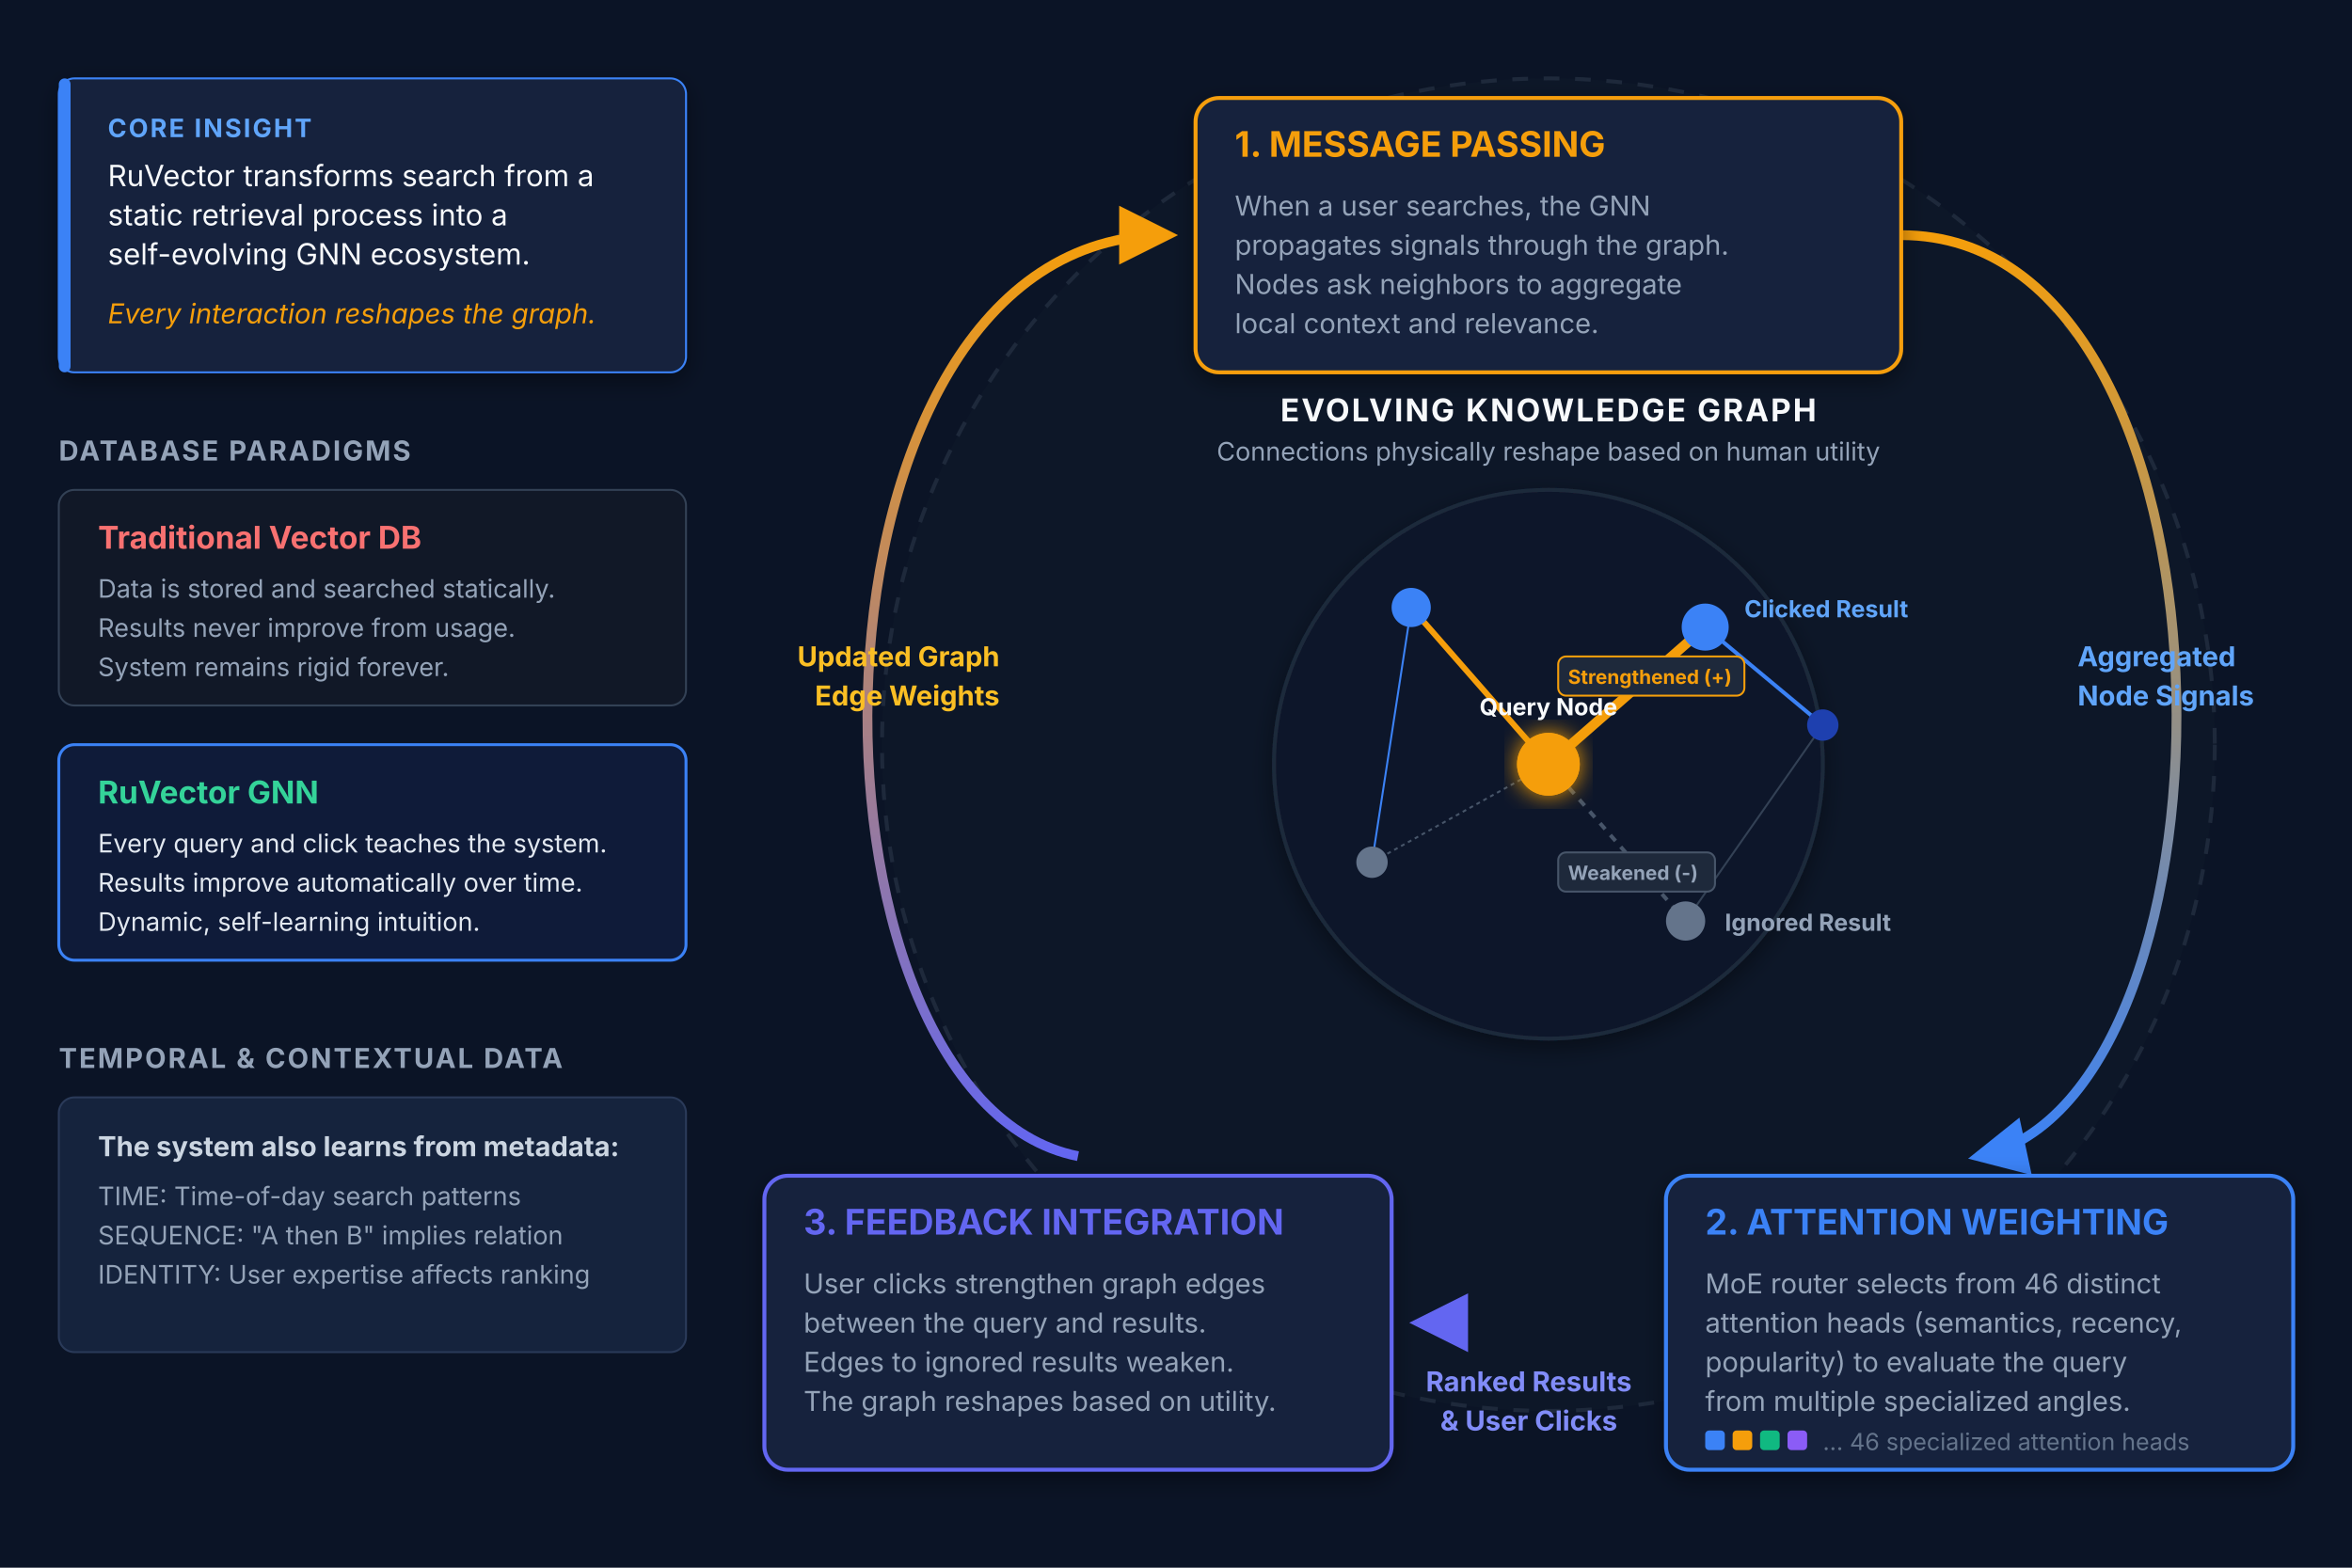
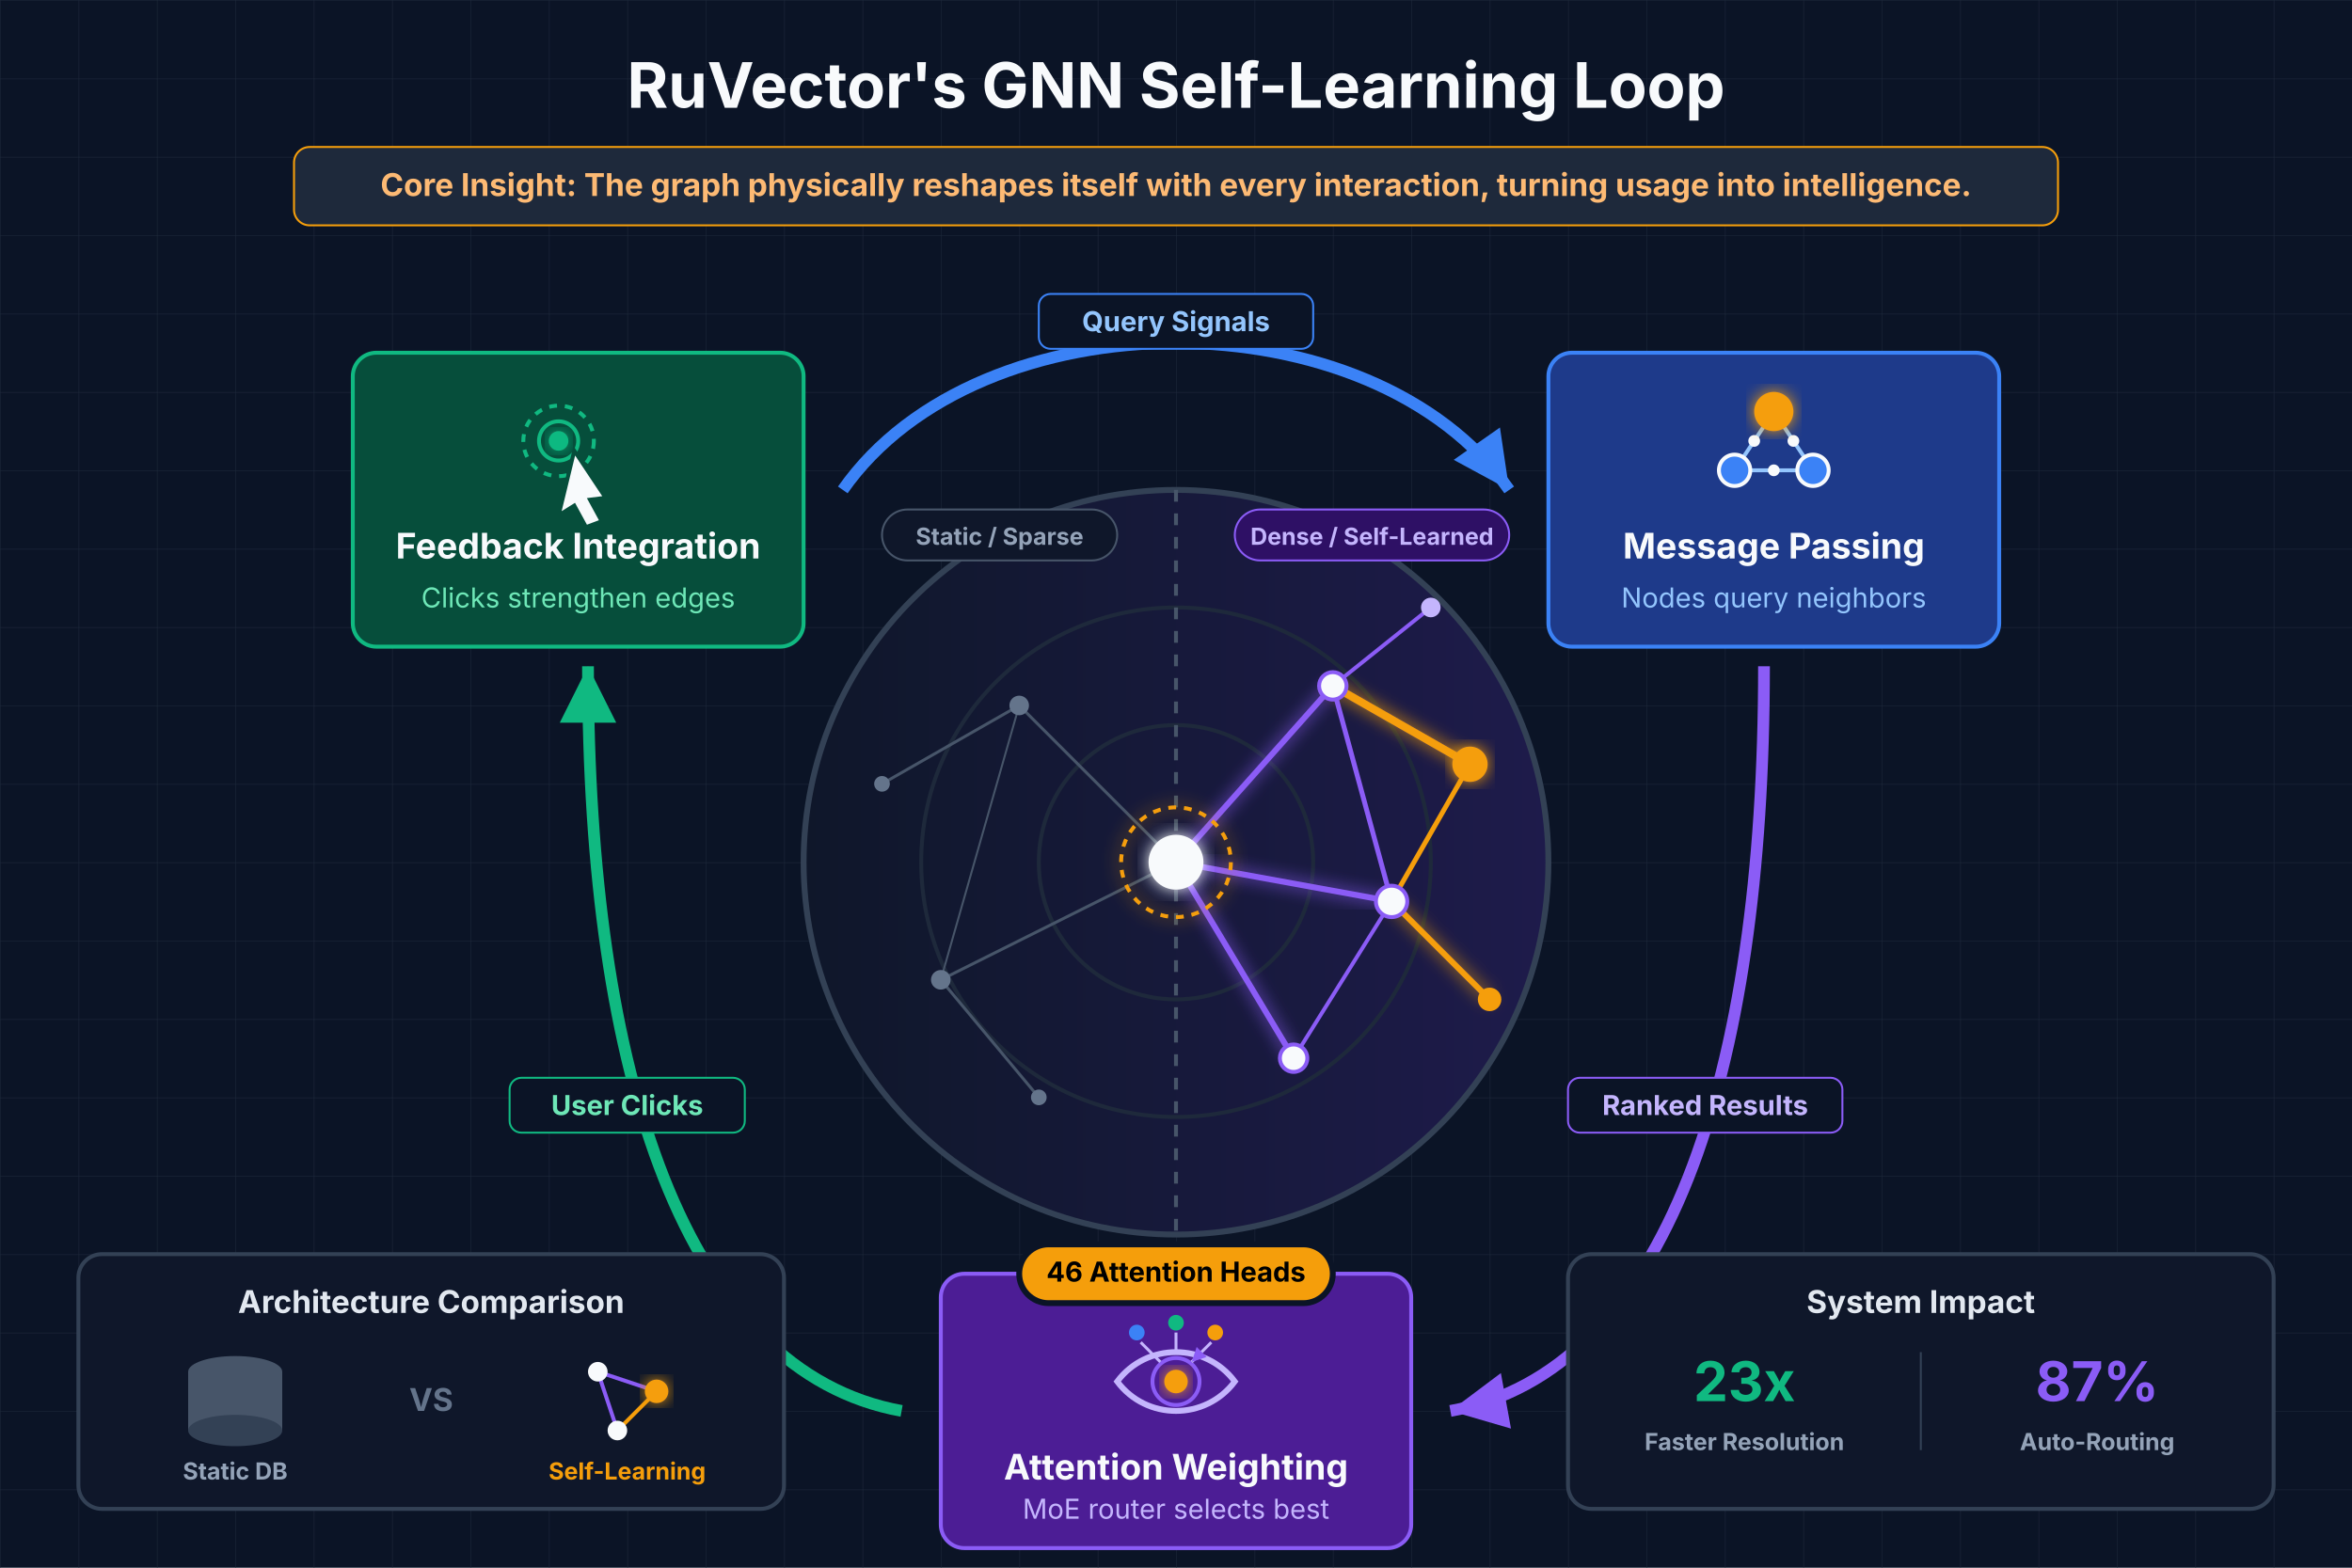
- <svg xmlns="http://www.w3.org/2000/svg" viewBox="0 0 1200 800" width="1200" height="800" style="font-family: system-ui, -apple-system, sans-serif; background-color: #0B1426;">
+ <svg xmlns="http://www.w3.org/2000/svg" viewBox="0 0 1200 800" width="1200" height="800">
  <defs>
-     <filter id="drop-shadow" x="-10%" y="-10%" width="130%" height="130%">
-       <feDropShadow dx="0" dy="4" stdDeviation="6" flood-color="#000000" flood-opacity="0.4" />
+     <pattern id="grid" width="40" height="40" patternUnits="userSpaceOnUse">
+       <path d="M 40 0 L 0 0 0 40" fill="none" stroke="#1E293B" stroke-width="0.5" />
+     </pattern>
+     <filter id="glow" x="-20%" y="-20%" width="140%" height="140%">
+       <feGaussianBlur stdDeviation="4" result="blur" />
+       <feComposite in="SourceGraphic" in2="blur" operator="over" />
    </filter>
-     <filter id="glow" x="-20%" y="-20%" width="140%" height="140%">
-       <feGaussianBlur stdDeviation="6" result="blur" />
-       <feMerge>
-         <feMergeNode in="blur" />
-         <feMergeNode in="SourceGraphic" />
-       </feMerge>
+     <filter id="glow-strong" x="-30%" y="-30%" width="160%" height="160%">
+       <feGaussianBlur stdDeviation="8" result="blur" />
+       <feComposite in="SourceGraphic" in2="blur" operator="over" />
    </filter>
-     <linearGradient id="grad12" x1="0%" y1="0%" x2="0%" y2="100%">
-       <stop offset="0%" stop-color="#F59E0B" />
-       <stop offset="100%" stop-color="#3B82F6" />
+     <marker id="arrow-blue" viewBox="0 0 10 10" refX="8" refY="5" markerWidth="6" markerHeight="6" orient="auto">
+       <path d="M0,1 L8,5 L0,9 Z" fill="#3B82F6" />
+     </marker>
+     <marker id="arrow-purple" viewBox="0 0 10 10" refX="8" refY="5" markerWidth="6" markerHeight="6" orient="auto">
+       <path d="M0,1 L8,5 L0,9 Z" fill="#8B5CF6" />
+     </marker>
+     <marker id="arrow-green" viewBox="0 0 10 10" refX="8" refY="5" markerWidth="6" markerHeight="6" orient="auto">
+       <path d="M0,1 L8,5 L0,9 Z" fill="#10B981" />
+     </marker>
+     <linearGradient id="center-bg" x1="0%" y1="0%" x2="100%" y2="0%">
+       <stop offset="0%" stop-color="#0F172A" />
+       <stop offset="100%" stop-color="#1E1B4B" />
    </linearGradient>
-     <linearGradient id="grad23" x1="100%" y1="0%" x2="0%" y2="0%">
-       <stop offset="0%" stop-color="#3B82F6" />
-       <stop offset="100%" stop-color="#6366F1" />
-     </linearGradient>
-     <linearGradient id="grad31" x1="0%" y1="100%" x2="0%" y2="0%">
-       <stop offset="0%" stop-color="#6366F1" />
-       <stop offset="100%" stop-color="#F59E0B" />
-     </linearGradient>
-     <marker id="arrow-blue" viewBox="0 0 10 10" refX="8" refY="5" markerWidth="6" markerHeight="6" orient="auto">
-       <path d="M 0 0 L 10 5 L 0 10 z" fill="#3B82F6" />
-     </marker>
-     <marker id="arrow-indigo" viewBox="0 0 10 10" refX="8" refY="5" markerWidth="6" markerHeight="6" orient="auto">
-       <path d="M 0 0 L 10 5 L 0 10 z" fill="#6366F1" />
-     </marker>
-     <marker id="arrow-orange" viewBox="0 0 10 10" refX="8" refY="5" markerWidth="6" markerHeight="6" orient="auto">
-       <path d="M 0 0 L 10 5 L 0 10 z" fill="#F59E0B" />
-     </marker>
  </defs>
  <rect width="1200" height="800" fill="#0B1426" />
-   <circle cx="790" cy="380" r="340" fill="#1E293B" fill-opacity="0.15" stroke="#1E293B" stroke-width="2" stroke-dasharray="8 8" />
-   <g id="left-column">
-     <rect x="30" y="40" width="320" height="150" rx="8" fill="#15233D" stroke="#3B82F6" stroke-width="1" filter="url(#drop-shadow)" />
-     <rect x="30" y="40" width="6" height="150" fill="#3B82F6" rx="3" />
-     <text x="55" y="70" font-size="13" font-weight="bold" fill="#60A5FA" letter-spacing="1">CORE INSIGHT</text>
-     <text x="55" y="95" font-size="15" fill="#F8FAFC">RuVector transforms search from a</text>
-     <text x="55" y="115" font-size="15" fill="#F8FAFC">static retrieval process into a</text>
-     <text x="55" y="135" font-size="15" fill="#F8FAFC">self-evolving GNN ecosystem.</text>
-     <text x="55" y="165" font-size="14" fill="#F59E0B" font-style="italic">Every interaction reshapes the graph.</text>
-     <text x="30" y="235" font-size="14" font-weight="bold" fill="#94A3B8" letter-spacing="1">DATABASE PARADIGMS</text>
-     <rect x="30" y="250" width="320" height="110" rx="8" fill="#111827" stroke="#334155" stroke-width="1" />
-     <text x="50" y="280" font-size="16" font-weight="bold" fill="#F87171">Traditional Vector DB</text>
-     <text x="50" y="305" font-size="13" fill="#94A3B8">Data is stored and searched statically.</text>
-     <text x="50" y="325" font-size="13" fill="#94A3B8">Results never improve from usage.</text>
-     <text x="50" y="345" font-size="13" fill="#94A3B8">System remains rigid forever.</text>
-     <rect x="30" y="380" width="320" height="110" rx="8" fill="#1E3A8A" fill-opacity="0.2" stroke="#3B82F6" stroke-width="1.5" />
-     <text x="50" y="410" font-size="16" font-weight="bold" fill="#34D399">RuVector GNN</text>
-     <text x="50" y="435" font-size="13" fill="#E2E8F0">Every query and click teaches the system.</text>
-     <text x="50" y="455" font-size="13" fill="#E2E8F0">Results improve automatically over time.</text>
-     <text x="50" y="475" font-size="13" fill="#E2E8F0">Dynamic, self-learning intuition.</text>
-     <text x="30" y="545" font-size="14" font-weight="bold" fill="#94A3B8" letter-spacing="1">TEMPORAL &amp; CONTEXTUAL DATA</text>
-     <rect x="30" y="560" width="320" height="130" rx="8" fill="#15233D" stroke="#2A3A59" stroke-width="1" />
-     <text x="50" y="590" font-size="14" font-weight="bold" fill="#CBD5E1">The system also learns from metadata:</text>
-     <text x="50" y="615" font-size="13" fill="#94A3B8">TIME: Time-of-day search patterns</text>
-     <text x="50" y="635" font-size="13" fill="#94A3B8">SEQUENCE: "A then B" implies relation</text>
-     <text x="50" y="655" font-size="13" fill="#94A3B8">IDENTITY: User expertise affects ranking</text>
-   </g>
-   <g id="arrows">
-     <path d="M 970 120 C 1150 120, 1150 560, 1010 590" fill="none" stroke="url(#grad12)" stroke-width="5" marker-end="url(#arrow-blue)" />
-     <path d="M 850 675 L 725 675" fill="none" stroke="url(#grad23)" stroke-width="5" marker-end="url(#arrow-indigo)" />
-     <path d="M 550 590 C 400 560, 400 120, 595 120" fill="none" stroke="url(#grad31)" stroke-width="5" marker-end="url(#arrow-orange)" />
-   </g>
-   <g id="arrow-labels">
-     <text x="1060" y="340" font-size="14" font-weight="bold" fill="#60A5FA">Aggregated</text>
-     <text x="1060" y="360" font-size="14" font-weight="bold" fill="#60A5FA">Node Signals</text>
-     <text x="780" y="710" font-size="14" font-weight="bold" fill="#818CF8" text-anchor="middle">Ranked Results</text>
-     <text x="780" y="730" font-size="14" font-weight="bold" fill="#818CF8" text-anchor="middle">&amp; User Clicks</text>
-     <text x="510" y="340" font-size="14" font-weight="bold" fill="#FBBF24" text-anchor="end">Updated Graph</text>
-     <text x="510" y="360" font-size="14" font-weight="bold" fill="#FBBF24" text-anchor="end">Edge Weights</text>
+   <rect width="1200" height="800" fill="url(#grid)" />
+   <g id="header">
+     <text x="600" y="55" font-family="system-ui, -apple-system, sans-serif" font-size="32" font-weight="bold" fill="#F8FAFC" text-anchor="middle">RuVector's GNN Self-Learning Loop</text>
+     <rect x="150" y="75" width="900" height="40" rx="8" fill="#1E293B" stroke="#F59E0B" stroke-width="1" />
+     <text x="600" y="100" font-family="system-ui, -apple-system, sans-serif" font-size="16" font-weight="bold" fill="#FDBA74" text-anchor="middle">Core Insight: The graph physically reshapes itself with every interaction, turning usage into intelligence.</text>
  </g>
  <g id="center-graph">
-     <text x="790" y="215" font-size="16" font-weight="bold" fill="#F8FAFC" text-anchor="middle" letter-spacing="1">EVOLVING KNOWLEDGE GRAPH</text>
-     <text x="790" y="235" font-size="13" fill="#94A3B8" text-anchor="middle">Connections physically reshape based on human utility</text>
-     <circle cx="790" cy="390" r="140" fill="#0F172A" stroke="#1E293B" stroke-width="2" filter="url(#drop-shadow)" />
-     <line x1="790" y1="390" x2="870" y2="320" stroke="#F59E0B" stroke-width="5" />
-     <line x1="790" y1="390" x2="720" y2="310" stroke="#F59E0B" stroke-width="3" />
-     <line x1="790" y1="390" x2="860" y2="470" stroke="#475569" stroke-width="2" stroke-dasharray="4 4" />
-     <line x1="790" y1="390" x2="700" y2="440" stroke="#475569" stroke-width="1" stroke-dasharray="2 2" />
-     <line x1="870" y1="320" x2="930" y2="370" stroke="#3B82F6" stroke-width="2" />
-     <line x1="860" y1="470" x2="930" y2="370" stroke="#334155" stroke-width="1" />
-     <line x1="720" y1="310" x2="700" y2="440" stroke="#3B82F6" stroke-width="1" />
-     <rect x="795" y="335" width="95" height="20" rx="4" fill="#1E293B" stroke="#F59E0B" stroke-width="1" />
-     <text x="800" y="349" font-size="10" font-weight="bold" fill="#F59E0B">Strengthened (+)</text>
-     <rect x="795" y="435" width="80" height="20" rx="4" fill="#1E293B" stroke="#475569" stroke-width="1" />
-     <text x="800" y="449" font-size="10" font-weight="bold" fill="#94A3B8">Weakened (-)</text>
-     <circle cx="790" cy="390" r="16" fill="#F59E0B" filter="url(#glow)" />
-     <circle cx="790" cy="390" r="16" fill="#F59E0B" />
-     <text x="790" y="365" font-size="12" font-weight="bold" fill="#F8FAFC" text-anchor="middle">Query Node</text>
-     <circle cx="870" cy="320" r="12" fill="#3B82F6" />
-     <text x="890" y="315" font-size="12" font-weight="bold" fill="#60A5FA">Clicked Result</text>
-     <circle cx="860" cy="470" r="10" fill="#64748B" />
-     <text x="880" y="475" font-size="12" font-weight="bold" fill="#94A3B8">Ignored Result</text>
-     <circle cx="720" cy="310" r="10" fill="#3B82F6" />
-     <circle cx="700" cy="440" r="8" fill="#64748B" />
-     <circle cx="930" cy="370" r="8" fill="#1E40AF" />
+     <circle cx="600" cy="440" r="190" fill="url(#center-bg)" stroke="#334155" stroke-width="3" />
+     <circle cx="600" cy="440" r="130" fill="none" stroke="#1E293B" stroke-width="2" />
+     <circle cx="600" cy="440" r="70" fill="none" stroke="#1E293B" stroke-width="2" />
+     <line x1="600" y1="250" x2="600" y2="630" stroke="#475569" stroke-width="2" stroke-dasharray="6,6" />
+     <rect x="450" y="260" width="120" height="26" rx="13" fill="#0F172A" stroke="#475569" />
+     <text x="510" y="278" font-family="system-ui, -apple-system, sans-serif" font-size="12" font-weight="bold" fill="#94A3B8" text-anchor="middle">Static / Sparse</text>
+     <rect x="630" y="260" width="140" height="26" rx="13" fill="#2E1065" stroke="#8B5CF6" />
+     <text x="700" y="278" font-family="system-ui, -apple-system, sans-serif" font-size="12" font-weight="bold" fill="#C4B5FD" text-anchor="middle">Dense / Self-Learned</text>
+     <g id="graph-left">
+       <line x1="600" y1="440" x2="520" y2="360" stroke="#475569" stroke-width="1.5" />
+       <line x1="520" y1="360" x2="450" y2="400" stroke="#475569" stroke-width="1.5" />
+       <line x1="600" y1="440" x2="480" y2="500" stroke="#475569" stroke-width="1.5" />
+       <line x1="480" y1="500" x2="530" y2="560" stroke="#475569" stroke-width="1.5" />
+       <line x1="520" y1="360" x2="480" y2="500" stroke="#475569" stroke-width="1" />
+       <circle cx="520" cy="360" r="5" fill="#64748B" />
+       <circle cx="450" cy="400" r="4" fill="#64748B" />
+       <circle cx="480" cy="500" r="5" fill="#64748B" />
+       <circle cx="530" cy="560" r="4" fill="#64748B" />
+     </g>
+     <g id="graph-right">
+       <line x1="600" y1="440" x2="680" y2="350" stroke="#8B5CF6" stroke-width="3" filter="url(#glow)" />
+       <line x1="680" y1="350" x2="750" y2="390" stroke="#F59E0B" stroke-width="4" filter="url(#glow)" />
+       <line x1="600" y1="440" x2="710" y2="460" stroke="#8B5CF6" stroke-width="3" filter="url(#glow)" />
+       <line x1="710" y1="460" x2="760" y2="510" stroke="#F59E0B" stroke-width="3" filter="url(#glow)" />
+       <line x1="680" y1="350" x2="710" y2="460" stroke="#8B5CF6" stroke-width="2.5" />
+       <line x1="750" y1="390" x2="710" y2="460" stroke="#F59E0B" stroke-width="2.5" />
+       <line x1="600" y1="440" x2="660" y2="540" stroke="#8B5CF6" stroke-width="3" filter="url(#glow)" />
+       <line x1="660" y1="540" x2="710" y2="460" stroke="#8B5CF6" stroke-width="2" />
+       <line x1="680" y1="350" x2="730" y2="310" stroke="#8B5CF6" stroke-width="2" />
+       <circle cx="680" cy="350" r="7" fill="#F8FAFC" stroke="#8B5CF6" stroke-width="2" />
+       <circle cx="750" cy="390" r="9" fill="#F59E0B" filter="url(#glow)" />
+       <circle cx="710" cy="460" r="8" fill="#F8FAFC" stroke="#8B5CF6" stroke-width="2" />
+       <circle cx="760" cy="510" r="6" fill="#F59E0B" />
+       <circle cx="660" cy="540" r="7" fill="#F8FAFC" stroke="#8B5CF6" stroke-width="2" />
+       <circle cx="730" cy="310" r="5" fill="#C4B5FD" />
+     </g>
+     <circle cx="600" cy="440" r="28" fill="none" stroke="#F59E0B" stroke-width="2" stroke-dasharray="4,4" filter="url(#glow)" />
+     <circle cx="600" cy="440" r="14" fill="#F8FAFC" filter="url(#glow)" />
  </g>
-   <g id="step-cards">
-     <rect x="610" y="50" width="360" height="140" rx="12" fill="#15233D" stroke="#F59E0B" stroke-width="2" filter="url(#drop-shadow)" />
-     <text x="630" y="80" font-size="18" font-weight="bold" fill="#F59E0B">1. MESSAGE PASSING</text>
-     <text x="630" y="110" font-size="14" fill="#94A3B8">When a user searches, the GNN</text>
-     <text x="630" y="130" font-size="14" fill="#94A3B8">propagates signals through the graph.</text>
-     <text x="630" y="150" font-size="14" fill="#94A3B8">Nodes ask neighbors to aggregate</text>
-     <text x="630" y="170" font-size="14" fill="#94A3B8">local context and relevance.</text>
-     <rect x="850" y="600" width="320" height="150" rx="12" fill="#15233D" stroke="#3B82F6" stroke-width="2" filter="url(#drop-shadow)" />
-     <text x="870" y="630" font-size="18" font-weight="bold" fill="#3B82F6">2. ATTENTION WEIGHTING</text>
-     <text x="870" y="660" font-size="14" fill="#94A3B8">MoE router selects from 46 distinct</text>
-     <text x="870" y="680" font-size="14" fill="#94A3B8">attention heads (semantics, recency,</text>
-     <text x="870" y="700" font-size="14" fill="#94A3B8">popularity) to evaluate the query</text>
-     <text x="870" y="720" font-size="14" fill="#94A3B8">from multiple specialized angles.</text>
-     <rect x="870" y="730" width="10" height="10" fill="#3B82F6" rx="2" />
-     <rect x="884" y="730" width="10" height="10" fill="#F59E0B" rx="2" />
-     <rect x="898" y="730" width="10" height="10" fill="#10B981" rx="2" />
-     <rect x="912" y="730" width="10" height="10" fill="#8B5CF6" rx="2" />
-     <text x="930" y="740" font-size="12" fill="#64748B">... 46 specialized attention heads</text>
-     <rect x="390" y="600" width="320" height="150" rx="12" fill="#15233D" stroke="#6366F1" stroke-width="2" filter="url(#drop-shadow)" />
-     <text x="410" y="630" font-size="18" font-weight="bold" fill="#6366F1">3. FEEDBACK INTEGRATION</text>
-     <text x="410" y="660" font-size="14" fill="#94A3B8">User clicks strengthen graph edges</text>
-     <text x="410" y="680" font-size="14" fill="#94A3B8">between the query and results.</text>
-     <text x="410" y="700" font-size="14" fill="#94A3B8">Edges to ignored results weaken.</text>
-     <text x="410" y="720" font-size="14" fill="#94A3B8">The graph reshapes based on utility.</text>
+   <g id="loop-arrows">
+     <path d="M 430 250 C 500 150, 700 150, 770 250" fill="none" stroke="#3B82F6" stroke-width="6" marker-end="url(#arrow-blue)" />
+     <rect x="530" y="150" width="140" height="28" rx="6" fill="#0B1426" stroke="#3B82F6" stroke-width="1" />
+     <text x="600" y="169" font-family="system-ui, -apple-system, sans-serif" font-size="14" font-weight="bold" fill="#93C5FD" text-anchor="middle">Query Signals</text>
+     <path d="M 900 340 C 900 550, 850 700, 740 720" fill="none" stroke="#8B5CF6" stroke-width="6" marker-end="url(#arrow-purple)" />
+     <rect x="800" y="550" width="140" height="28" rx="6" fill="#0B1426" stroke="#8B5CF6" stroke-width="1" />
+     <text x="870" y="569" font-family="system-ui, -apple-system, sans-serif" font-size="14" font-weight="bold" fill="#C4B5FD" text-anchor="middle">Ranked Results</text>
+     <path d="M 460 720 C 350 700, 300 550, 300 340" fill="none" stroke="#10B981" stroke-width="6" marker-end="url(#arrow-green)" />
+     <rect x="260" y="550" width="120" height="28" rx="6" fill="#0B1426" stroke="#10B981" stroke-width="1" />
+     <text x="320" y="569" font-family="system-ui, -apple-system, sans-serif" font-size="14" font-weight="bold" fill="#6EE7B7" text-anchor="middle">User Clicks</text>
+   </g>
+   <g id="step-1" transform="translate(790, 180)">
+     <rect width="230" height="150" rx="12" fill="#1E3A8A" stroke="#3B82F6" stroke-width="2" />
+     <g transform="translate(115, 50)">
+       <line x1="-20" y1="10" x2="20" y2="10" stroke="#93C5FD" stroke-width="2" />
+       <line x1="0" y1="-20" x2="-20" y2="10" stroke="#93C5FD" stroke-width="2" />
+       <line x1="0" y1="-20" x2="20" y2="10" stroke="#93C5FD" stroke-width="2" />
+       <circle cx="-10" cy="-5" r="3" fill="#F8FAFC" />
+       <circle cx="10" cy="-5" r="3" fill="#F8FAFC" />
+       <circle cx="0" cy="10" r="3" fill="#F8FAFC" />
+       <circle cx="-20" cy="10" r="8" fill="#3B82F6" stroke="#F8FAFC" stroke-width="2" />
+       <circle cx="20" cy="10" r="8" fill="#3B82F6" stroke="#F8FAFC" stroke-width="2" />
+       <circle cx="0" cy="-20" r="10" fill="#F59E0B" filter="url(#glow)" />
+     </g>
+     <text x="115" y="105" font-family="system-ui, -apple-system, sans-serif" font-size="18" font-weight="bold" fill="#F8FAFC" text-anchor="middle">Message Passing</text>
+     <text x="115" y="130" font-family="system-ui, -apple-system, sans-serif" font-size="14" fill="#93C5FD" text-anchor="middle">Nodes query neighbors</text>
+   </g>
+   <g id="step-2" transform="translate(480, 650)">
+     <rect width="240" height="140" rx="12" fill="#4C1D95" stroke="#8B5CF6" stroke-width="2" />
+     <rect x="40" y="-15" width="160" height="30" rx="15" fill="#F59E0B" stroke="#0B1426" stroke-width="3" />
+     <text x="120" y="4" font-family="system-ui, -apple-system, sans-serif" font-size="14" font-weight="bold" fill="#000000" text-anchor="middle">46 Attention Heads</text>
+     <g transform="translate(120, 55)">
+       <path d="M -30 0 C -15 -20, 15 -20, 30 0 C 15 20, -15 20, -30 0 Z" fill="none" stroke="#C4B5FD" stroke-width="3" />
+       <circle cx="0" cy="0" r="12" fill="none" stroke="#8B5CF6" stroke-width="2" />
+       <circle cx="0" cy="0" r="6" fill="#F59E0B" filter="url(#glow)" />
+       <circle cx="-20" cy="-25" r="4" fill="#3B82F6" />
+       <circle cx="0" cy="-30" r="4" fill="#10B981" />
+       <circle cx="20" cy="-25" r="4" fill="#F59E0B" />
+       <path d="M -18 -20 L -8 -10 M 0 -25 L 0 -15 M 18 -20 L 8 -10" stroke="#C4B5FD" stroke-width="1.5" marker-end="url(#arrow-purple)" />
+     </g>
+     <text x="120" y="105" font-family="system-ui, -apple-system, sans-serif" font-size="18" font-weight="bold" fill="#F8FAFC" text-anchor="middle">Attention Weighting</text>
+     <text x="120" y="125" font-family="system-ui, -apple-system, sans-serif" font-size="14" fill="#C4B5FD" text-anchor="middle">MoE router selects best</text>
+   </g>
+   <g id="step-3" transform="translate(180, 180)">
+     <rect width="230" height="150" rx="12" fill="#064E3B" stroke="#10B981" stroke-width="2" />
+     <g transform="translate(115, 50)">
+       <circle cx="-10" cy="-5" r="18" fill="none" stroke="#10B981" stroke-width="2" stroke-dasharray="4,4" />
+       <circle cx="-10" cy="-5" r="10" fill="none" stroke="#10B981" stroke-width="2" />
+       <circle cx="-10" cy="-5" r="5" fill="#10B981" filter="url(#glow)" />
+       <path d="M -2 0 L 14 24 L 6 25 L 12 36 L 4 39 L -2 28 L -10 33 Z" fill="#F8FAFC" stroke="#064E3B" stroke-width="2" />
+     </g>
+     <text x="115" y="105" font-family="system-ui, -apple-system, sans-serif" font-size="18" font-weight="bold" fill="#F8FAFC" text-anchor="middle">Feedback Integration</text>
+     <text x="115" y="130" font-family="system-ui, -apple-system, sans-serif" font-size="14" fill="#6EE7B7" text-anchor="middle">Clicks strengthen edges</text>
+   </g>
+   <g id="comparison-panel" transform="translate(40, 640)">
+     <rect width="360" height="130" rx="12" fill="#0F172A" stroke="#334155" stroke-width="2" />
+     <text x="180" y="30" font-family="system-ui, -apple-system, sans-serif" font-size="16" font-weight="bold" fill="#E2E8F0" text-anchor="middle">Architecture Comparison</text>
+     <g transform="translate(80, 75)">
+       <ellipse cx="0" cy="-15" rx="24" ry="8" fill="#475569" />
+       <rect x="-24" y="-15" width="48" height="30" fill="#475569" />
+       <ellipse cx="0" cy="15" rx="24" ry="8" fill="#334155" />
+       <text x="0" y="40" font-family="system-ui, -apple-system, sans-serif" font-size="12" font-weight="bold" fill="#94A3B8" text-anchor="middle">Static DB</text>
+     </g>
+     <text x="180" y="80" font-family="system-ui, -apple-system, sans-serif" font-size="16" font-weight="bold" fill="#64748B" text-anchor="middle">VS</text>
+     <g transform="translate(280, 75)">
+       <line x1="-15" y1="-15" x2="15" y2="-5" stroke="#8B5CF6" stroke-width="2" />
+       <line x1="15" y1="-5" x2="-5" y2="15" stroke="#F59E0B" stroke-width="2" />
+       <line x1="-15" y1="-15" x2="-5" y2="15" stroke="#8B5CF6" stroke-width="2" />
+       <circle cx="-15" cy="-15" r="5" fill="#F8FAFC" />
+       <circle cx="15" cy="-5" r="6" fill="#F59E0B" filter="url(#glow)" />
+       <circle cx="-5" cy="15" r="5" fill="#F8FAFC" />
+       <text x="0" y="40" font-family="system-ui, -apple-system, sans-serif" font-size="12" font-weight="bold" fill="#F59E0B" text-anchor="middle">Self-Learning</text>
+     </g>
+   </g>
+   <g id="metrics-panel" transform="translate(800, 640)">
+     <rect width="360" height="130" rx="12" fill="#0F172A" stroke="#334155" stroke-width="2" />
+     <text x="180" y="30" font-family="system-ui, -apple-system, sans-serif" font-size="16" font-weight="bold" fill="#E2E8F0" text-anchor="middle">System Impact</text>
+     <g transform="translate(90, 75)">
+       <text x="0" y="0" font-family="system-ui, -apple-system, sans-serif" font-size="28" font-weight="bold" fill="#10B981" text-anchor="middle">23x</text>
+       <text x="0" y="25" font-family="system-ui, -apple-system, sans-serif" font-size="12" font-weight="bold" fill="#94A3B8" text-anchor="middle">Faster Resolution</text>
+     </g>
+     <line x1="180" y1="50" x2="180" y2="100" stroke="#334155" stroke-width="1" />
+     <g transform="translate(270, 75)">
+       <text x="0" y="0" font-family="system-ui, -apple-system, sans-serif" font-size="28" font-weight="bold" fill="#8B5CF6" text-anchor="middle">87%</text>
+       <text x="0" y="25" font-family="system-ui, -apple-system, sans-serif" font-size="12" font-weight="bold" fill="#94A3B8" text-anchor="middle">Auto-Routing</text>
+     </g>
  </g>
</svg>
